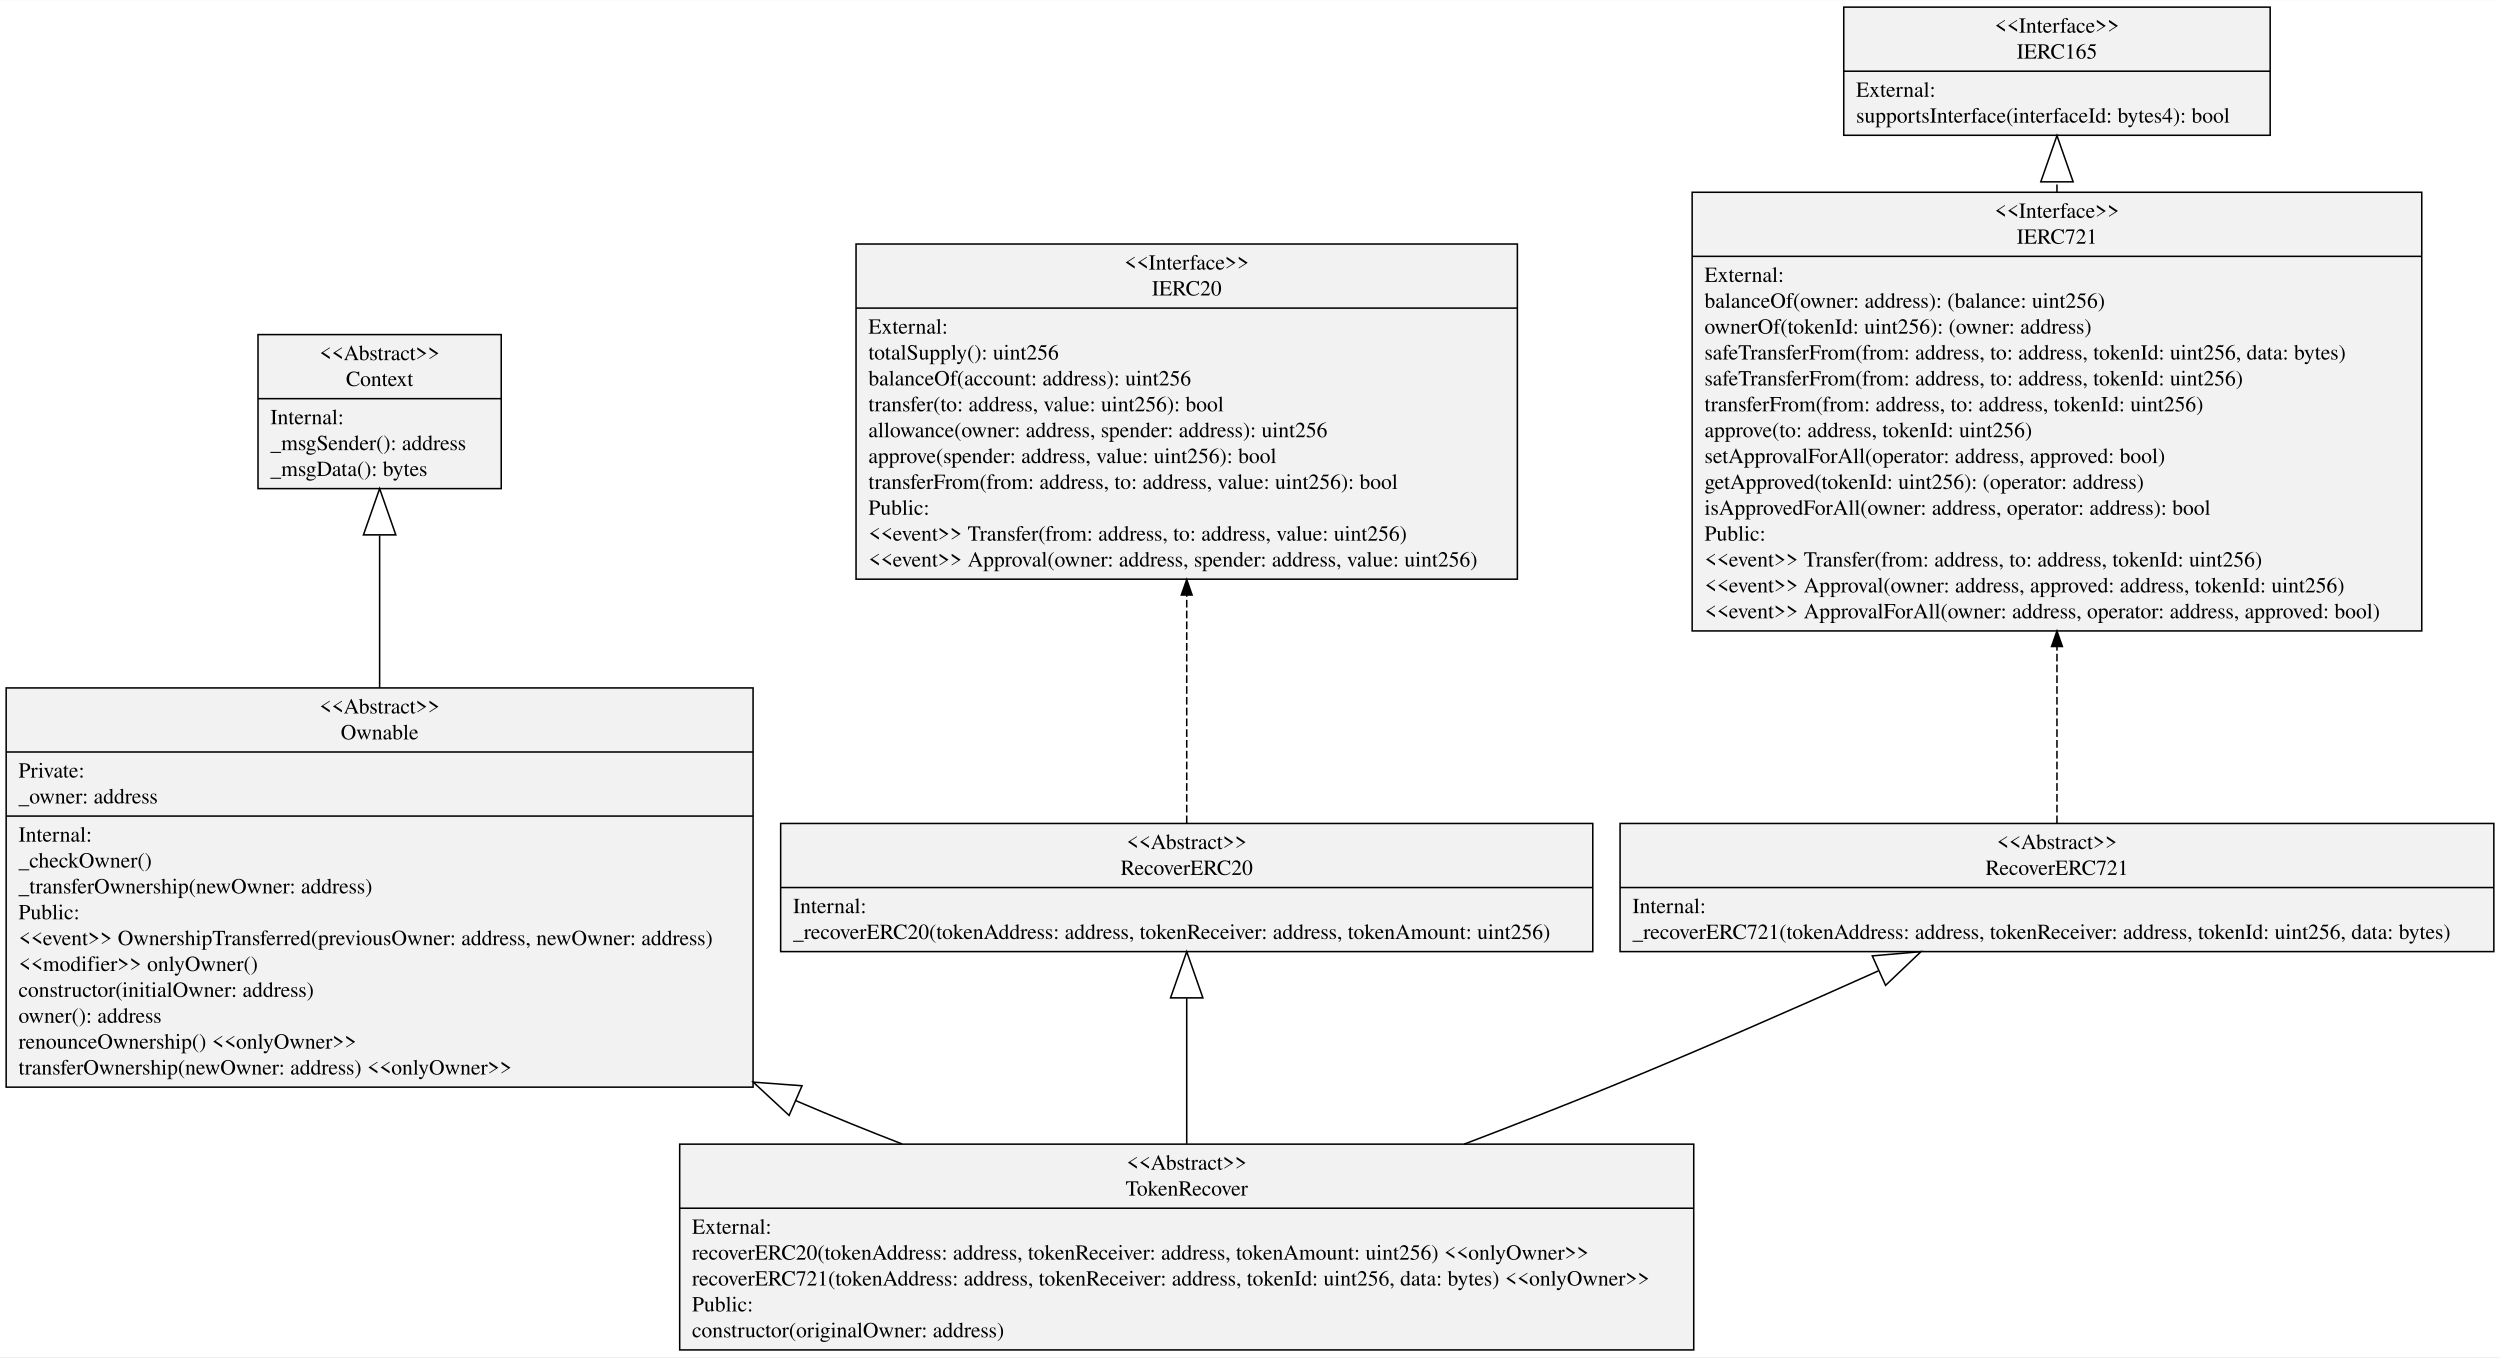
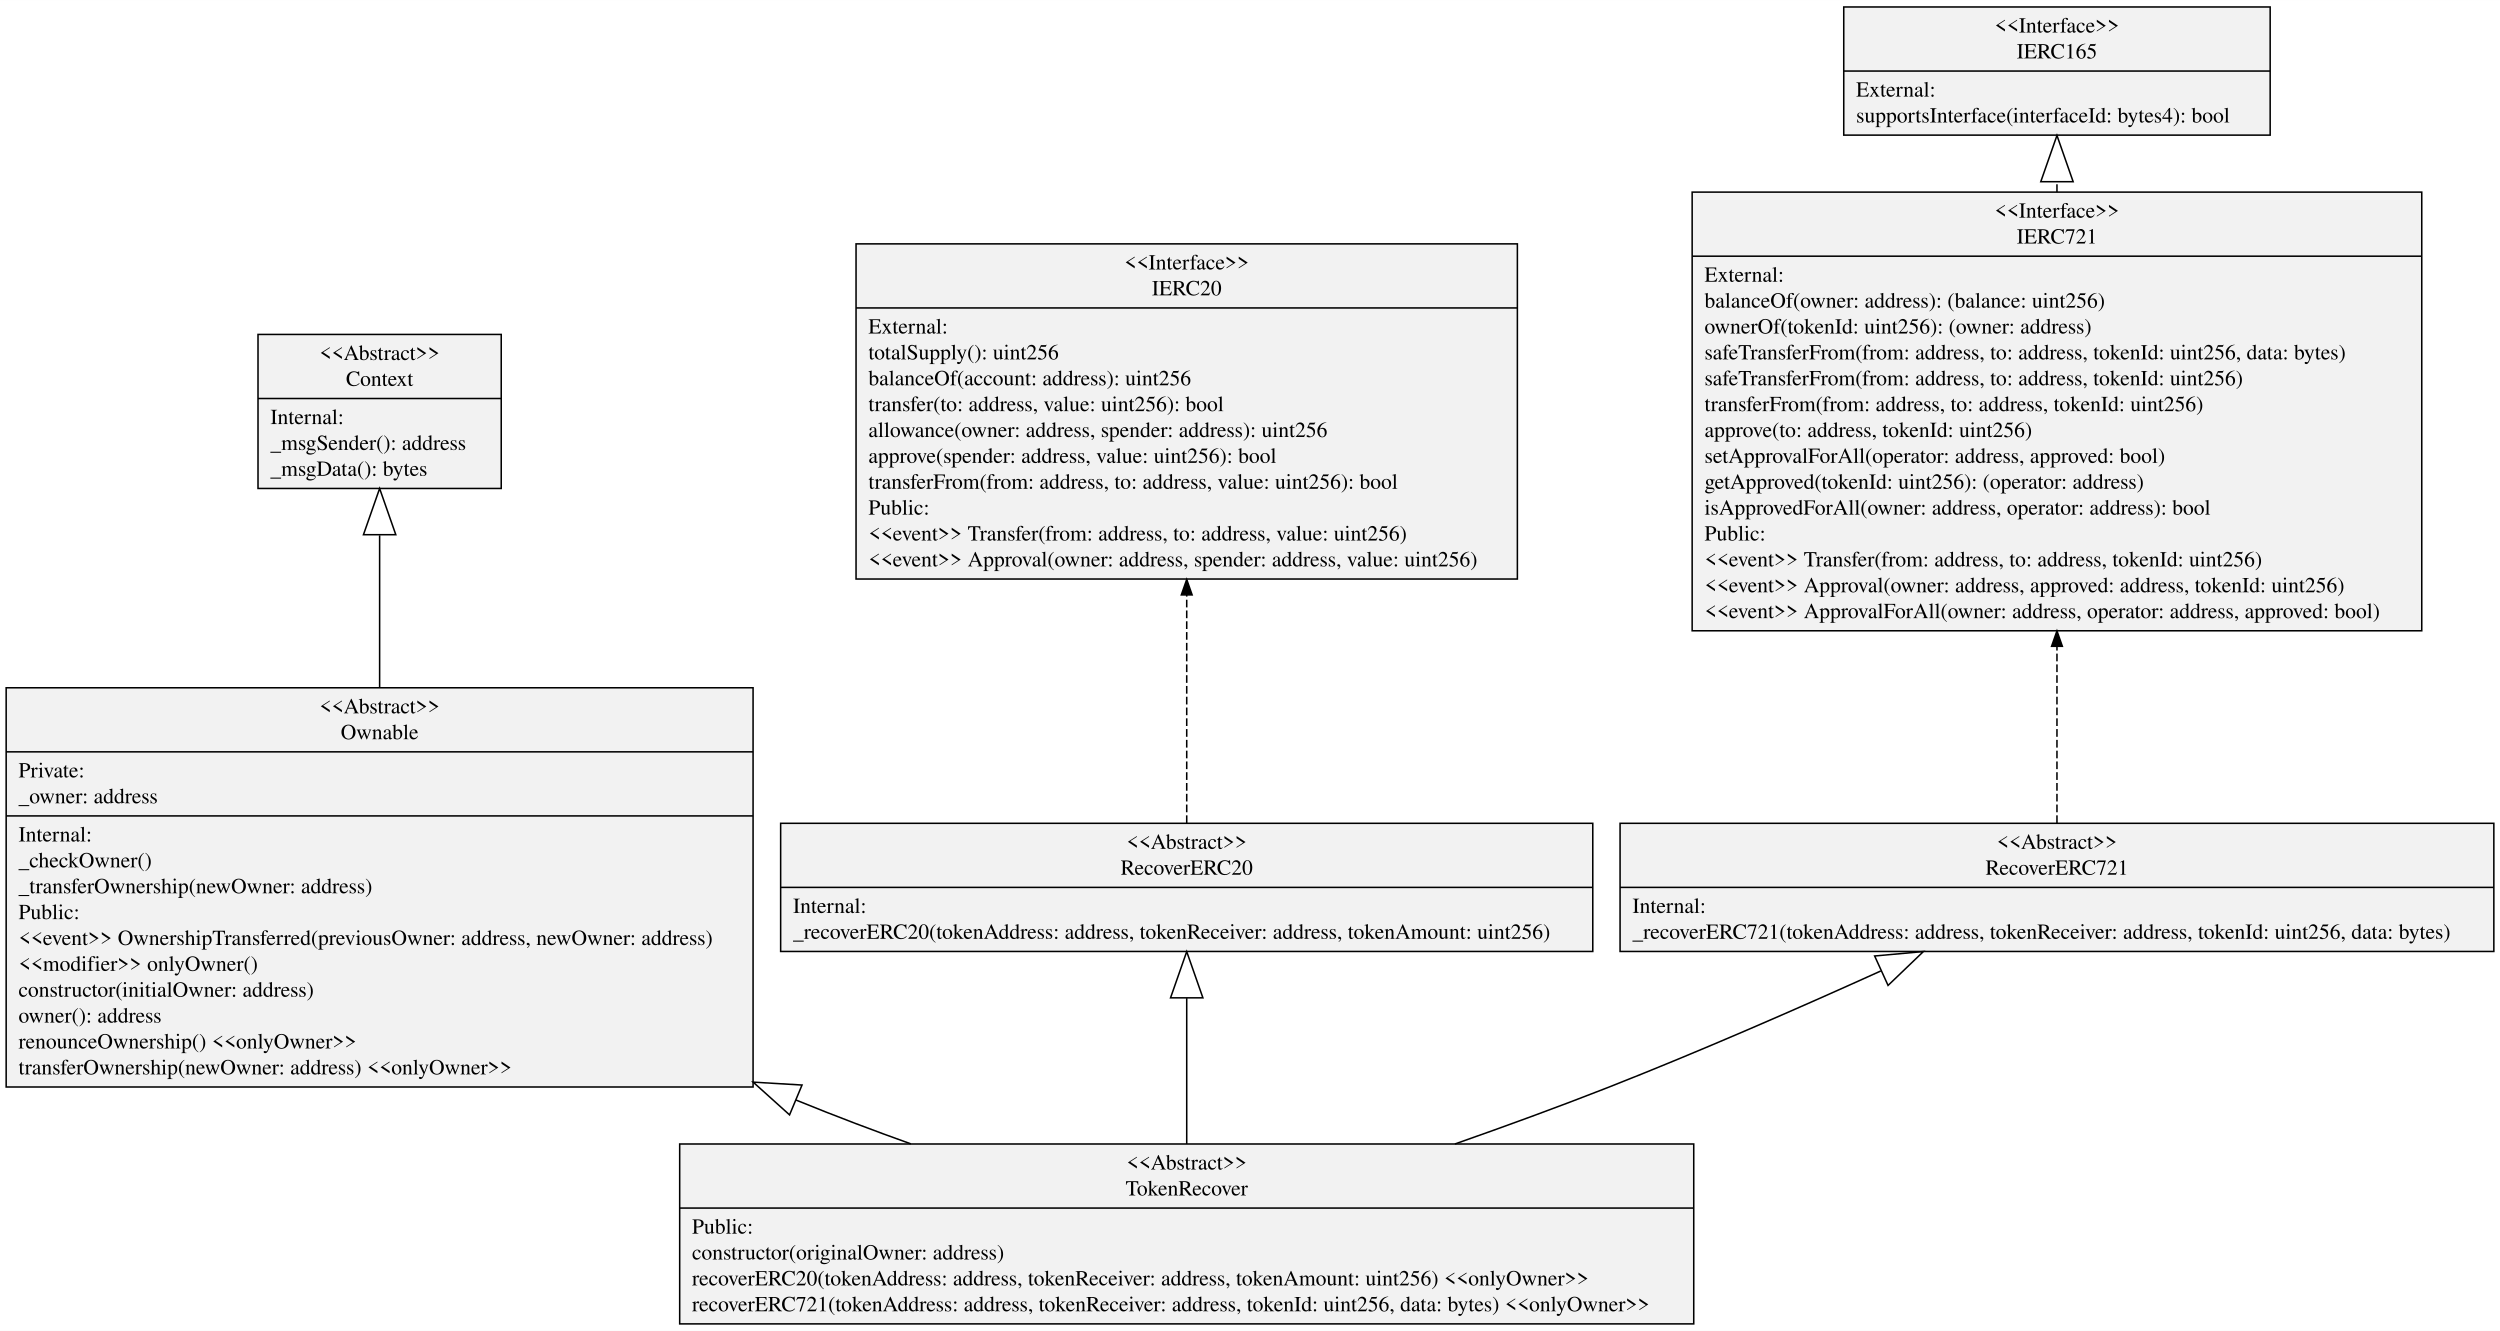
- <svg xmlns="http://www.w3.org/2000/svg" width="1623pt" height="881pt" viewBox="0.00 0.00 1623.11 880.80">
-   <g id="graph0" class="graph" transform="scale(1 1) rotate(0) translate(4 876.8)">
-     <polygon fill="white" stroke="transparent" points="-4,4 -4,-876.8 1619.11,-876.8 1619.11,4 -4,4" />
+ <svg xmlns="http://www.w3.org/2000/svg" width="1623pt" height="864pt" viewBox="0.00 0.00 1623.11 864.00">
+   <g id="graph0" class="graph" transform="scale(1 1) rotate(0) translate(4 860)">
+     <polygon fill="white" stroke="transparent" points="-4,4 -4,-860 1619.11,-860 1619.11,4 -4,4" />
    <g id="node1" class="node">
-       <polygon fill="#f2f2f2" stroke="black" points="163.51,-559.7 163.51,-659.7 321.42,-659.7 321.42,-559.7 163.51,-559.7" />
-       <text text-anchor="middle" x="242.47" y="-643.1" font-family="Times,serif" font-size="14.00">&lt;&lt;Abstract&gt;&gt;</text>
-       <text text-anchor="middle" x="242.47" y="-626.3" font-family="Times,serif" font-size="14.00">Context</text>
-       <polyline fill="none" stroke="black" points="163.51,-618.1 321.42,-618.1 " />
-       <text text-anchor="start" x="171.51" y="-601.5" font-family="Times,serif" font-size="14.00">Internal:</text>
-       <text text-anchor="start" x="171.51" y="-584.7" font-family="Times,serif" font-size="14.00">    _msgSender(): address</text>
-       <text text-anchor="start" x="171.51" y="-567.9" font-family="Times,serif" font-size="14.00">    _msgData(): bytes</text>
+       <polygon fill="#f2f2f2" stroke="black" points="163.51,-542.9 163.51,-642.9 321.42,-642.9 321.42,-542.9 163.51,-542.9" />
+       <text text-anchor="middle" x="242.47" y="-626.3" font-family="Times,serif" font-size="14.00">&lt;&lt;Abstract&gt;&gt;</text>
+       <text text-anchor="middle" x="242.47" y="-609.5" font-family="Times,serif" font-size="14.00">Context</text>
+       <polyline fill="none" stroke="black" points="163.51,-601.3 321.42,-601.3 " />
+       <text text-anchor="start" x="171.51" y="-584.7" font-family="Times,serif" font-size="14.00">Internal:</text>
+       <text text-anchor="start" x="171.51" y="-567.9" font-family="Times,serif" font-size="14.00">    _msgSender(): address</text>
+       <text text-anchor="start" x="171.51" y="-551.1" font-family="Times,serif" font-size="14.00">    _msgData(): bytes</text>
    </g>
    <g id="node2" class="node">
-       <polygon fill="#f2f2f2" stroke="black" points="0,-171.1 0,-430.3 484.93,-430.3 484.93,-171.1 0,-171.1" />
-       <text text-anchor="middle" x="242.47" y="-413.7" font-family="Times,serif" font-size="14.00">&lt;&lt;Abstract&gt;&gt;</text>
-       <text text-anchor="middle" x="242.47" y="-396.9" font-family="Times,serif" font-size="14.00">Ownable</text>
-       <polyline fill="none" stroke="black" points="0,-388.7 484.93,-388.7 " />
-       <text text-anchor="start" x="8" y="-372.1" font-family="Times,serif" font-size="14.00">Private:</text>
-       <text text-anchor="start" x="8" y="-355.3" font-family="Times,serif" font-size="14.00">   _owner: address</text>
-       <polyline fill="none" stroke="black" points="0,-347.1 484.93,-347.1 " />
-       <text text-anchor="start" x="8" y="-330.5" font-family="Times,serif" font-size="14.00">Internal:</text>
-       <text text-anchor="start" x="8" y="-313.7" font-family="Times,serif" font-size="14.00">    _checkOwner()</text>
-       <text text-anchor="start" x="8" y="-296.9" font-family="Times,serif" font-size="14.00">    _transferOwnership(newOwner: address)</text>
-       <text text-anchor="start" x="8" y="-280.1" font-family="Times,serif" font-size="14.00">Public:</text>
-       <text text-anchor="start" x="8" y="-263.3" font-family="Times,serif" font-size="14.00">    &lt;&lt;event&gt;&gt; OwnershipTransferred(previousOwner: address, newOwner: address)</text>
-       <text text-anchor="start" x="8" y="-246.5" font-family="Times,serif" font-size="14.00">    &lt;&lt;modifier&gt;&gt; onlyOwner()</text>
-       <text text-anchor="start" x="8" y="-229.7" font-family="Times,serif" font-size="14.00">    constructor(initialOwner: address)</text>
-       <text text-anchor="start" x="8" y="-212.9" font-family="Times,serif" font-size="14.00">    owner(): address</text>
-       <text text-anchor="start" x="8" y="-196.1" font-family="Times,serif" font-size="14.00">    renounceOwnership() &lt;&lt;onlyOwner&gt;&gt;</text>
-       <text text-anchor="start" x="8" y="-179.3" font-family="Times,serif" font-size="14.00">    transferOwnership(newOwner: address) &lt;&lt;onlyOwner&gt;&gt;</text>
+       <polygon fill="#f2f2f2" stroke="black" points="0,-154.3 0,-413.5 484.93,-413.5 484.93,-154.3 0,-154.3" />
+       <text text-anchor="middle" x="242.47" y="-396.9" font-family="Times,serif" font-size="14.00">&lt;&lt;Abstract&gt;&gt;</text>
+       <text text-anchor="middle" x="242.47" y="-380.1" font-family="Times,serif" font-size="14.00">Ownable</text>
+       <polyline fill="none" stroke="black" points="0,-371.9 484.93,-371.9 " />
+       <text text-anchor="start" x="8" y="-355.3" font-family="Times,serif" font-size="14.00">Private:</text>
+       <text text-anchor="start" x="8" y="-338.5" font-family="Times,serif" font-size="14.00">   _owner: address</text>
+       <polyline fill="none" stroke="black" points="0,-330.3 484.93,-330.3 " />
+       <text text-anchor="start" x="8" y="-313.7" font-family="Times,serif" font-size="14.00">Internal:</text>
+       <text text-anchor="start" x="8" y="-296.9" font-family="Times,serif" font-size="14.00">    _checkOwner()</text>
+       <text text-anchor="start" x="8" y="-280.1" font-family="Times,serif" font-size="14.00">    _transferOwnership(newOwner: address)</text>
+       <text text-anchor="start" x="8" y="-263.3" font-family="Times,serif" font-size="14.00">Public:</text>
+       <text text-anchor="start" x="8" y="-246.5" font-family="Times,serif" font-size="14.00">    &lt;&lt;event&gt;&gt; OwnershipTransferred(previousOwner: address, newOwner: address)</text>
+       <text text-anchor="start" x="8" y="-229.7" font-family="Times,serif" font-size="14.00">    &lt;&lt;modifier&gt;&gt; onlyOwner()</text>
+       <text text-anchor="start" x="8" y="-212.9" font-family="Times,serif" font-size="14.00">    constructor(initialOwner: address)</text>
+       <text text-anchor="start" x="8" y="-196.1" font-family="Times,serif" font-size="14.00">    owner(): address</text>
+       <text text-anchor="start" x="8" y="-179.3" font-family="Times,serif" font-size="14.00">    renounceOwnership() &lt;&lt;onlyOwner&gt;&gt;</text>
+       <text text-anchor="start" x="8" y="-162.5" font-family="Times,serif" font-size="14.00">    transferOwnership(newOwner: address) &lt;&lt;onlyOwner&gt;&gt;</text>
    </g>
    <g id="edge1" class="edge">
-       <path fill="none" stroke="black" d="M242.47,-430.56C242.47,-464.06 242.47,-499.17 242.47,-529.28" />
-       <polygon fill="none" stroke="black" points="231.97,-529.67 242.47,-559.67 252.97,-529.67 231.97,-529.67" />
+       <path fill="none" stroke="black" d="M242.47,-413.76C242.47,-447.26 242.47,-482.37 242.47,-512.48" />
+       <polygon fill="none" stroke="black" points="231.97,-512.87 242.47,-542.87 252.97,-512.87 231.97,-512.87" />
    </g>
    <g id="node3" class="node">
-       <polygon fill="#f2f2f2" stroke="black" points="1193.04,-789.1 1193.04,-872.3 1469.89,-872.3 1469.89,-789.1 1193.04,-789.1" />
-       <text text-anchor="middle" x="1331.47" y="-855.7" font-family="Times,serif" font-size="14.00">&lt;&lt;Interface&gt;&gt;</text>
-       <text text-anchor="middle" x="1331.47" y="-838.9" font-family="Times,serif" font-size="14.00">IERC165</text>
-       <polyline fill="none" stroke="black" points="1193.04,-830.7 1469.89,-830.7 " />
-       <text text-anchor="start" x="1201.04" y="-814.1" font-family="Times,serif" font-size="14.00">External:</text>
-       <text text-anchor="start" x="1201.04" y="-797.3" font-family="Times,serif" font-size="14.00">     supportsInterface(interfaceId: bytes4): bool</text>
+       <polygon fill="#f2f2f2" stroke="black" points="1193.04,-772.3 1193.04,-855.5 1469.89,-855.5 1469.89,-772.3 1193.04,-772.3" />
+       <text text-anchor="middle" x="1331.47" y="-838.9" font-family="Times,serif" font-size="14.00">&lt;&lt;Interface&gt;&gt;</text>
+       <text text-anchor="middle" x="1331.47" y="-822.1" font-family="Times,serif" font-size="14.00">IERC165</text>
+       <polyline fill="none" stroke="black" points="1193.04,-813.9 1469.89,-813.9 " />
+       <text text-anchor="start" x="1201.04" y="-797.3" font-family="Times,serif" font-size="14.00">External:</text>
+       <text text-anchor="start" x="1201.04" y="-780.5" font-family="Times,serif" font-size="14.00">     supportsInterface(interfaceId: bytes4): bool</text>
    </g>
    <g id="node4" class="node">
-       <polygon fill="#f2f2f2" stroke="black" points="1094.62,-467.3 1094.62,-752.1 1568.31,-752.1 1568.31,-467.3 1094.62,-467.3" />
-       <text text-anchor="middle" x="1331.47" y="-735.5" font-family="Times,serif" font-size="14.00">&lt;&lt;Interface&gt;&gt;</text>
-       <text text-anchor="middle" x="1331.47" y="-718.7" font-family="Times,serif" font-size="14.00">IERC721</text>
-       <polyline fill="none" stroke="black" points="1094.62,-710.5 1568.31,-710.5 " />
-       <text text-anchor="start" x="1102.62" y="-693.9" font-family="Times,serif" font-size="14.00">External:</text>
-       <text text-anchor="start" x="1102.62" y="-677.1" font-family="Times,serif" font-size="14.00">     balanceOf(owner: address): (balance: uint256)</text>
-       <text text-anchor="start" x="1102.62" y="-660.3" font-family="Times,serif" font-size="14.00">     ownerOf(tokenId: uint256): (owner: address)</text>
-       <text text-anchor="start" x="1102.62" y="-643.5" font-family="Times,serif" font-size="14.00">     safeTransferFrom(from: address, to: address, tokenId: uint256, data: bytes)</text>
-       <text text-anchor="start" x="1102.62" y="-626.7" font-family="Times,serif" font-size="14.00">     safeTransferFrom(from: address, to: address, tokenId: uint256)</text>
-       <text text-anchor="start" x="1102.62" y="-609.9" font-family="Times,serif" font-size="14.00">     transferFrom(from: address, to: address, tokenId: uint256)</text>
-       <text text-anchor="start" x="1102.62" y="-593.1" font-family="Times,serif" font-size="14.00">     approve(to: address, tokenId: uint256)</text>
-       <text text-anchor="start" x="1102.62" y="-576.3" font-family="Times,serif" font-size="14.00">     setApprovalForAll(operator: address, approved: bool)</text>
-       <text text-anchor="start" x="1102.62" y="-559.5" font-family="Times,serif" font-size="14.00">     getApproved(tokenId: uint256): (operator: address)</text>
-       <text text-anchor="start" x="1102.62" y="-542.7" font-family="Times,serif" font-size="14.00">     isApprovedForAll(owner: address, operator: address): bool</text>
-       <text text-anchor="start" x="1102.62" y="-525.9" font-family="Times,serif" font-size="14.00">Public:</text>
-       <text text-anchor="start" x="1102.62" y="-509.1" font-family="Times,serif" font-size="14.00">    &lt;&lt;event&gt;&gt; Transfer(from: address, to: address, tokenId: uint256)</text>
-       <text text-anchor="start" x="1102.62" y="-492.3" font-family="Times,serif" font-size="14.00">    &lt;&lt;event&gt;&gt; Approval(owner: address, approved: address, tokenId: uint256)</text>
-       <text text-anchor="start" x="1102.62" y="-475.5" font-family="Times,serif" font-size="14.00">    &lt;&lt;event&gt;&gt; ApprovalForAll(owner: address, operator: address, approved: bool)</text>
+       <polygon fill="#f2f2f2" stroke="black" points="1094.62,-450.5 1094.62,-735.3 1568.31,-735.3 1568.31,-450.5 1094.62,-450.5" />
+       <text text-anchor="middle" x="1331.47" y="-718.7" font-family="Times,serif" font-size="14.00">&lt;&lt;Interface&gt;&gt;</text>
+       <text text-anchor="middle" x="1331.47" y="-701.9" font-family="Times,serif" font-size="14.00">IERC721</text>
+       <polyline fill="none" stroke="black" points="1094.62,-693.7 1568.31,-693.7 " />
+       <text text-anchor="start" x="1102.62" y="-677.1" font-family="Times,serif" font-size="14.00">External:</text>
+       <text text-anchor="start" x="1102.62" y="-660.3" font-family="Times,serif" font-size="14.00">     balanceOf(owner: address): (balance: uint256)</text>
+       <text text-anchor="start" x="1102.62" y="-643.5" font-family="Times,serif" font-size="14.00">     ownerOf(tokenId: uint256): (owner: address)</text>
+       <text text-anchor="start" x="1102.62" y="-626.7" font-family="Times,serif" font-size="14.00">     safeTransferFrom(from: address, to: address, tokenId: uint256, data: bytes)</text>
+       <text text-anchor="start" x="1102.62" y="-609.9" font-family="Times,serif" font-size="14.00">     safeTransferFrom(from: address, to: address, tokenId: uint256)</text>
+       <text text-anchor="start" x="1102.62" y="-593.1" font-family="Times,serif" font-size="14.00">     transferFrom(from: address, to: address, tokenId: uint256)</text>
+       <text text-anchor="start" x="1102.62" y="-576.3" font-family="Times,serif" font-size="14.00">     approve(to: address, tokenId: uint256)</text>
+       <text text-anchor="start" x="1102.62" y="-559.5" font-family="Times,serif" font-size="14.00">     setApprovalForAll(operator: address, approved: bool)</text>
+       <text text-anchor="start" x="1102.62" y="-542.7" font-family="Times,serif" font-size="14.00">     getApproved(tokenId: uint256): (operator: address)</text>
+       <text text-anchor="start" x="1102.62" y="-525.9" font-family="Times,serif" font-size="14.00">     isApprovedForAll(owner: address, operator: address): bool</text>
+       <text text-anchor="start" x="1102.62" y="-509.1" font-family="Times,serif" font-size="14.00">Public:</text>
+       <text text-anchor="start" x="1102.62" y="-492.3" font-family="Times,serif" font-size="14.00">    &lt;&lt;event&gt;&gt; Transfer(from: address, to: address, tokenId: uint256)</text>
+       <text text-anchor="start" x="1102.62" y="-475.5" font-family="Times,serif" font-size="14.00">    &lt;&lt;event&gt;&gt; Approval(owner: address, approved: address, tokenId: uint256)</text>
+       <text text-anchor="start" x="1102.62" y="-458.7" font-family="Times,serif" font-size="14.00">    &lt;&lt;event&gt;&gt; ApprovalForAll(owner: address, operator: address, approved: bool)</text>
    </g>
    <g id="edge2" class="edge">
-       <path fill="none" stroke="black" stroke-dasharray="5,2" d="M1331.47,-752.18C1331.47,-754.35 1331.47,-756.49 1331.47,-758.62" />
-       <polygon fill="none" stroke="black" points="1320.97,-758.88 1331.47,-788.88 1341.97,-758.88 1320.97,-758.88" />
+       <path fill="none" stroke="black" stroke-dasharray="5,2" d="M1331.47,-735.38C1331.47,-737.55 1331.47,-739.69 1331.47,-741.82" />
+       <polygon fill="none" stroke="black" points="1320.97,-742.08 1331.47,-772.08 1341.97,-742.08 1320.97,-742.08" />
    </g>
    <g id="node5" class="node">
-       <polygon fill="#f2f2f2" stroke="black" points="551.78,-500.9 551.78,-718.5 981.15,-718.5 981.15,-500.9 551.78,-500.9" />
-       <text text-anchor="middle" x="766.47" y="-701.9" font-family="Times,serif" font-size="14.00">&lt;&lt;Interface&gt;&gt;</text>
-       <text text-anchor="middle" x="766.47" y="-685.1" font-family="Times,serif" font-size="14.00">IERC20</text>
-       <polyline fill="none" stroke="black" points="551.78,-676.9 981.15,-676.9 " />
-       <text text-anchor="start" x="559.78" y="-660.3" font-family="Times,serif" font-size="14.00">External:</text>
-       <text text-anchor="start" x="559.78" y="-643.5" font-family="Times,serif" font-size="14.00">     totalSupply(): uint256</text>
-       <text text-anchor="start" x="559.78" y="-626.7" font-family="Times,serif" font-size="14.00">     balanceOf(account: address): uint256</text>
-       <text text-anchor="start" x="559.78" y="-609.9" font-family="Times,serif" font-size="14.00">     transfer(to: address, value: uint256): bool</text>
-       <text text-anchor="start" x="559.78" y="-593.1" font-family="Times,serif" font-size="14.00">     allowance(owner: address, spender: address): uint256</text>
-       <text text-anchor="start" x="559.78" y="-576.3" font-family="Times,serif" font-size="14.00">     approve(spender: address, value: uint256): bool</text>
-       <text text-anchor="start" x="559.78" y="-559.5" font-family="Times,serif" font-size="14.00">     transferFrom(from: address, to: address, value: uint256): bool</text>
-       <text text-anchor="start" x="559.78" y="-542.7" font-family="Times,serif" font-size="14.00">Public:</text>
-       <text text-anchor="start" x="559.78" y="-525.9" font-family="Times,serif" font-size="14.00">    &lt;&lt;event&gt;&gt; Transfer(from: address, to: address, value: uint256)</text>
-       <text text-anchor="start" x="559.78" y="-509.1" font-family="Times,serif" font-size="14.00">    &lt;&lt;event&gt;&gt; Approval(owner: address, spender: address, value: uint256)</text>
+       <polygon fill="#f2f2f2" stroke="black" points="551.78,-484.1 551.78,-701.7 981.15,-701.7 981.15,-484.1 551.78,-484.1" />
+       <text text-anchor="middle" x="766.47" y="-685.1" font-family="Times,serif" font-size="14.00">&lt;&lt;Interface&gt;&gt;</text>
+       <text text-anchor="middle" x="766.47" y="-668.3" font-family="Times,serif" font-size="14.00">IERC20</text>
+       <polyline fill="none" stroke="black" points="551.78,-660.1 981.15,-660.1 " />
+       <text text-anchor="start" x="559.78" y="-643.5" font-family="Times,serif" font-size="14.00">External:</text>
+       <text text-anchor="start" x="559.78" y="-626.7" font-family="Times,serif" font-size="14.00">     totalSupply(): uint256</text>
+       <text text-anchor="start" x="559.78" y="-609.9" font-family="Times,serif" font-size="14.00">     balanceOf(account: address): uint256</text>
+       <text text-anchor="start" x="559.78" y="-593.1" font-family="Times,serif" font-size="14.00">     transfer(to: address, value: uint256): bool</text>
+       <text text-anchor="start" x="559.78" y="-576.3" font-family="Times,serif" font-size="14.00">     allowance(owner: address, spender: address): uint256</text>
+       <text text-anchor="start" x="559.78" y="-559.5" font-family="Times,serif" font-size="14.00">     approve(spender: address, value: uint256): bool</text>
+       <text text-anchor="start" x="559.78" y="-542.7" font-family="Times,serif" font-size="14.00">     transferFrom(from: address, to: address, value: uint256): bool</text>
+       <text text-anchor="start" x="559.78" y="-525.9" font-family="Times,serif" font-size="14.00">Public:</text>
+       <text text-anchor="start" x="559.78" y="-509.1" font-family="Times,serif" font-size="14.00">    &lt;&lt;event&gt;&gt; Transfer(from: address, to: address, value: uint256)</text>
+       <text text-anchor="start" x="559.78" y="-492.3" font-family="Times,serif" font-size="14.00">    &lt;&lt;event&gt;&gt; Approval(owner: address, spender: address, value: uint256)</text>
    </g>
    <g id="node6" class="node">
-       <polygon fill="#f2f2f2" stroke="black" points="502.83,-259.1 502.83,-342.3 1030.1,-342.3 1030.1,-259.1 502.83,-259.1" />
-       <text text-anchor="middle" x="766.47" y="-325.7" font-family="Times,serif" font-size="14.00">&lt;&lt;Abstract&gt;&gt;</text>
-       <text text-anchor="middle" x="766.47" y="-308.9" font-family="Times,serif" font-size="14.00">RecoverERC20</text>
-       <polyline fill="none" stroke="black" points="502.83,-300.7 1030.1,-300.7 " />
-       <text text-anchor="start" x="510.83" y="-284.1" font-family="Times,serif" font-size="14.00">Internal:</text>
-       <text text-anchor="start" x="510.83" y="-267.3" font-family="Times,serif" font-size="14.00">    _recoverERC20(tokenAddress: address, tokenReceiver: address, tokenAmount: uint256)</text>
+       <polygon fill="#f2f2f2" stroke="black" points="502.83,-242.3 502.83,-325.5 1030.1,-325.5 1030.1,-242.3 502.83,-242.3" />
+       <text text-anchor="middle" x="766.47" y="-308.9" font-family="Times,serif" font-size="14.00">&lt;&lt;Abstract&gt;&gt;</text>
+       <text text-anchor="middle" x="766.47" y="-292.1" font-family="Times,serif" font-size="14.00">RecoverERC20</text>
+       <polyline fill="none" stroke="black" points="502.83,-283.9 1030.1,-283.9 " />
+       <text text-anchor="start" x="510.83" y="-267.3" font-family="Times,serif" font-size="14.00">Internal:</text>
+       <text text-anchor="start" x="510.83" y="-250.5" font-family="Times,serif" font-size="14.00">    _recoverERC20(tokenAddress: address, tokenReceiver: address, tokenAmount: uint256)</text>
    </g>
    <g id="edge3" class="edge">
-       <path fill="none" stroke="black" stroke-dasharray="5,2" d="M766.47,-342.47C766.47,-380.24 766.47,-438.31 766.47,-490.58" />
-       <polygon fill="black" stroke="black" points="762.97,-490.61 766.47,-500.61 769.97,-490.61 762.97,-490.61" />
+       <path fill="none" stroke="black" stroke-dasharray="5,2" d="M766.47,-325.67C766.47,-363.44 766.47,-421.51 766.47,-473.78" />
+       <polygon fill="black" stroke="black" points="762.97,-473.81 766.47,-483.81 769.97,-473.81 762.97,-473.81" />
    </g>
    <g id="node7" class="node">
-       <polygon fill="#f2f2f2" stroke="black" points="1047.82,-259.1 1047.82,-342.3 1615.11,-342.3 1615.11,-259.1 1047.82,-259.1" />
-       <text text-anchor="middle" x="1331.47" y="-325.7" font-family="Times,serif" font-size="14.00">&lt;&lt;Abstract&gt;&gt;</text>
-       <text text-anchor="middle" x="1331.47" y="-308.9" font-family="Times,serif" font-size="14.00">RecoverERC721</text>
-       <polyline fill="none" stroke="black" points="1047.82,-300.7 1615.11,-300.7 " />
-       <text text-anchor="start" x="1055.82" y="-284.1" font-family="Times,serif" font-size="14.00">Internal:</text>
-       <text text-anchor="start" x="1055.82" y="-267.3" font-family="Times,serif" font-size="14.00">    _recoverERC721(tokenAddress: address, tokenReceiver: address, tokenId: uint256, data: bytes)</text>
+       <polygon fill="#f2f2f2" stroke="black" points="1047.82,-242.3 1047.82,-325.5 1615.11,-325.5 1615.11,-242.3 1047.82,-242.3" />
+       <text text-anchor="middle" x="1331.47" y="-308.9" font-family="Times,serif" font-size="14.00">&lt;&lt;Abstract&gt;&gt;</text>
+       <text text-anchor="middle" x="1331.47" y="-292.1" font-family="Times,serif" font-size="14.00">RecoverERC721</text>
+       <polyline fill="none" stroke="black" points="1047.82,-283.9 1615.11,-283.9 " />
+       <text text-anchor="start" x="1055.82" y="-267.3" font-family="Times,serif" font-size="14.00">Internal:</text>
+       <text text-anchor="start" x="1055.82" y="-250.5" font-family="Times,serif" font-size="14.00">    _recoverERC721(tokenAddress: address, tokenReceiver: address, tokenId: uint256, data: bytes)</text>
    </g>
    <g id="edge4" class="edge">
-       <path fill="none" stroke="black" stroke-dasharray="5,2" d="M1331.47,-342.47C1331.47,-372.29 1331.47,-414.76 1331.47,-457.05" />
-       <polygon fill="black" stroke="black" points="1327.97,-457.21 1331.47,-467.21 1334.97,-457.21 1327.97,-457.21" />
+       <path fill="none" stroke="black" stroke-dasharray="5,2" d="M1331.47,-325.67C1331.47,-355.49 1331.47,-397.96 1331.47,-440.25" />
+       <polygon fill="black" stroke="black" points="1327.97,-440.41 1331.47,-450.41 1334.97,-440.41 1327.97,-440.41" />
    </g>
    <g id="node8" class="node">
-       <polygon fill="#f2f2f2" stroke="black" points="437.28,-0.5 437.28,-134.1 1095.65,-134.1 1095.65,-0.5 437.28,-0.5" />
-       <text text-anchor="middle" x="766.47" y="-117.5" font-family="Times,serif" font-size="14.00">&lt;&lt;Abstract&gt;&gt;</text>
-       <text text-anchor="middle" x="766.47" y="-100.7" font-family="Times,serif" font-size="14.00">TokenRecover</text>
-       <polyline fill="none" stroke="black" points="437.28,-92.5 1095.65,-92.5 " />
-       <text text-anchor="start" x="445.28" y="-75.9" font-family="Times,serif" font-size="14.00">External:</text>
-       <text text-anchor="start" x="445.28" y="-59.1" font-family="Times,serif" font-size="14.00">    recoverERC20(tokenAddress: address, tokenReceiver: address, tokenAmount: uint256) &lt;&lt;onlyOwner&gt;&gt;</text>
-       <text text-anchor="start" x="445.28" y="-42.3" font-family="Times,serif" font-size="14.00">    recoverERC721(tokenAddress: address, tokenReceiver: address, tokenId: uint256, data: bytes) &lt;&lt;onlyOwner&gt;&gt;</text>
-       <text text-anchor="start" x="445.28" y="-25.5" font-family="Times,serif" font-size="14.00">Public:</text>
-       <text text-anchor="start" x="445.28" y="-8.7" font-family="Times,serif" font-size="14.00">    constructor(originalOwner: address)</text>
+       <polygon fill="#f2f2f2" stroke="black" points="437.28,-0.5 437.28,-117.3 1095.65,-117.3 1095.65,-0.5 437.28,-0.5" />
+       <text text-anchor="middle" x="766.47" y="-100.7" font-family="Times,serif" font-size="14.00">&lt;&lt;Abstract&gt;&gt;</text>
+       <text text-anchor="middle" x="766.47" y="-83.9" font-family="Times,serif" font-size="14.00">TokenRecover</text>
+       <polyline fill="none" stroke="black" points="437.28,-75.7 1095.65,-75.7 " />
+       <text text-anchor="start" x="445.28" y="-59.1" font-family="Times,serif" font-size="14.00">Public:</text>
+       <text text-anchor="start" x="445.28" y="-42.3" font-family="Times,serif" font-size="14.00">    constructor(originalOwner: address)</text>
+       <text text-anchor="start" x="445.28" y="-25.5" font-family="Times,serif" font-size="14.00">    recoverERC20(tokenAddress: address, tokenReceiver: address, tokenAmount: uint256) &lt;&lt;onlyOwner&gt;&gt;</text>
+       <text text-anchor="start" x="445.28" y="-8.7" font-family="Times,serif" font-size="14.00">    recoverERC721(tokenAddress: address, tokenReceiver: address, tokenId: uint256, data: bytes) &lt;&lt;onlyOwner&gt;&gt;</text>
    </g>
    <g id="edge5" class="edge">
-       <path fill="none" stroke="black" d="M581.72,-134.19C559.76,-142.72 537.51,-151.69 512.61,-162.34" />
-       <polygon fill="none" stroke="black" points="508.33,-152.75 485.03,-174.37 516.72,-172.01 508.33,-152.75" />
+       <path fill="none" stroke="black" d="M587.37,-117.37C563.68,-125.85 539.56,-134.91 512.76,-145.85" />
+       <polygon fill="none" stroke="black" points="508.61,-136.2 484.98,-157.46 516.71,-155.58 508.61,-136.2" />
    </g>
    <g id="edge6" class="edge">
-       <path fill="none" stroke="black" d="M766.47,-134.3C766.47,-163.83 766.47,-198.69 766.47,-228.77" />
-       <polygon fill="none" stroke="black" points="755.97,-229.07 766.47,-259.07 776.97,-229.07 755.97,-229.07" />
+       <path fill="none" stroke="black" d="M766.47,-117.33C766.47,-146.2 766.47,-181.45 766.47,-211.99" />
+       <polygon fill="none" stroke="black" points="755.97,-212.2 766.47,-242.2 776.97,-212.2 755.97,-212.2" />
    </g>
    <g id="edge7" class="edge">
-       <path fill="none" stroke="black" d="M946.56,-134.1C977.67,-145.95 1009.59,-158.41 1039.47,-170.6 1097.98,-194.47 1162.29,-222.69 1215.62,-246.64" />
-       <polygon fill="none" stroke="black" points="1211.56,-256.33 1243.22,-259.1 1220.2,-237.19 1211.56,-256.33" />
+       <path fill="none" stroke="black" d="M940.58,-117.31C973.6,-128.9 1007.74,-141.36 1039.47,-153.8 1098.73,-177.05 1163.6,-205.42 1217.11,-229.64" />
+       <polygon fill="none" stroke="black" points="1213.1,-239.36 1244.76,-242.25 1221.81,-220.25 1213.1,-239.36" />
    </g>
  </g>
</svg>
